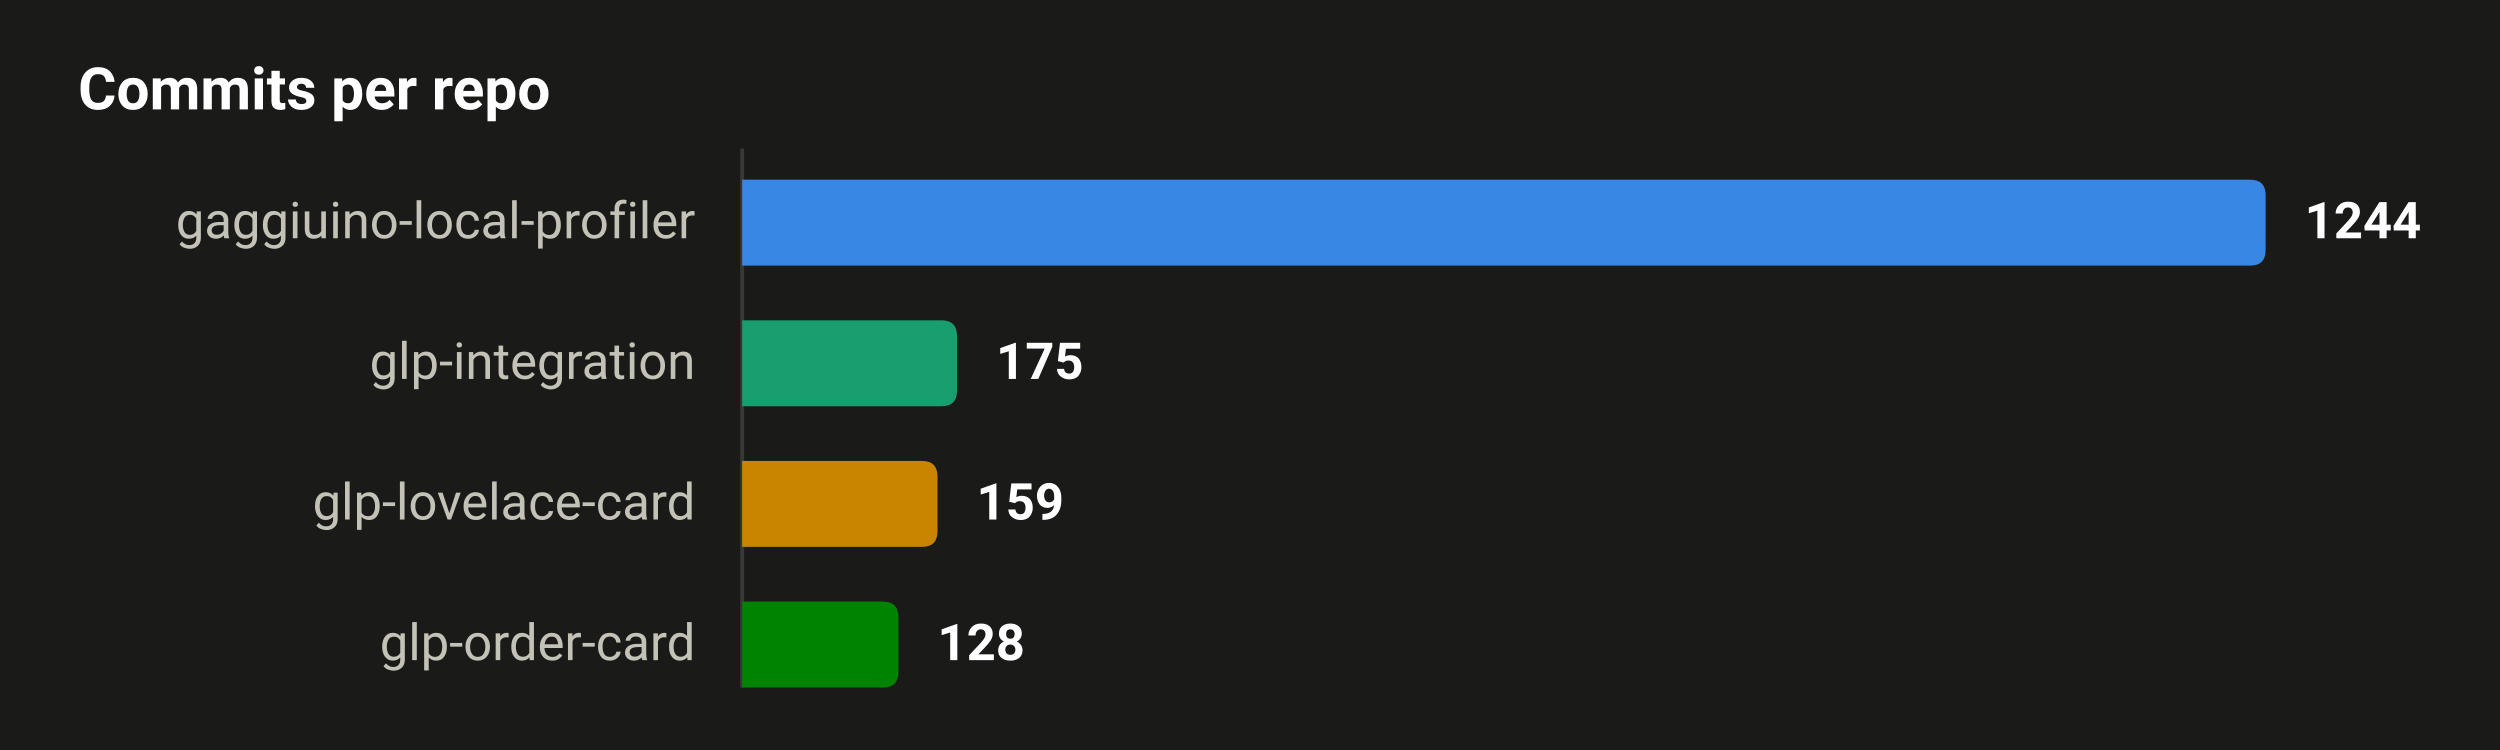
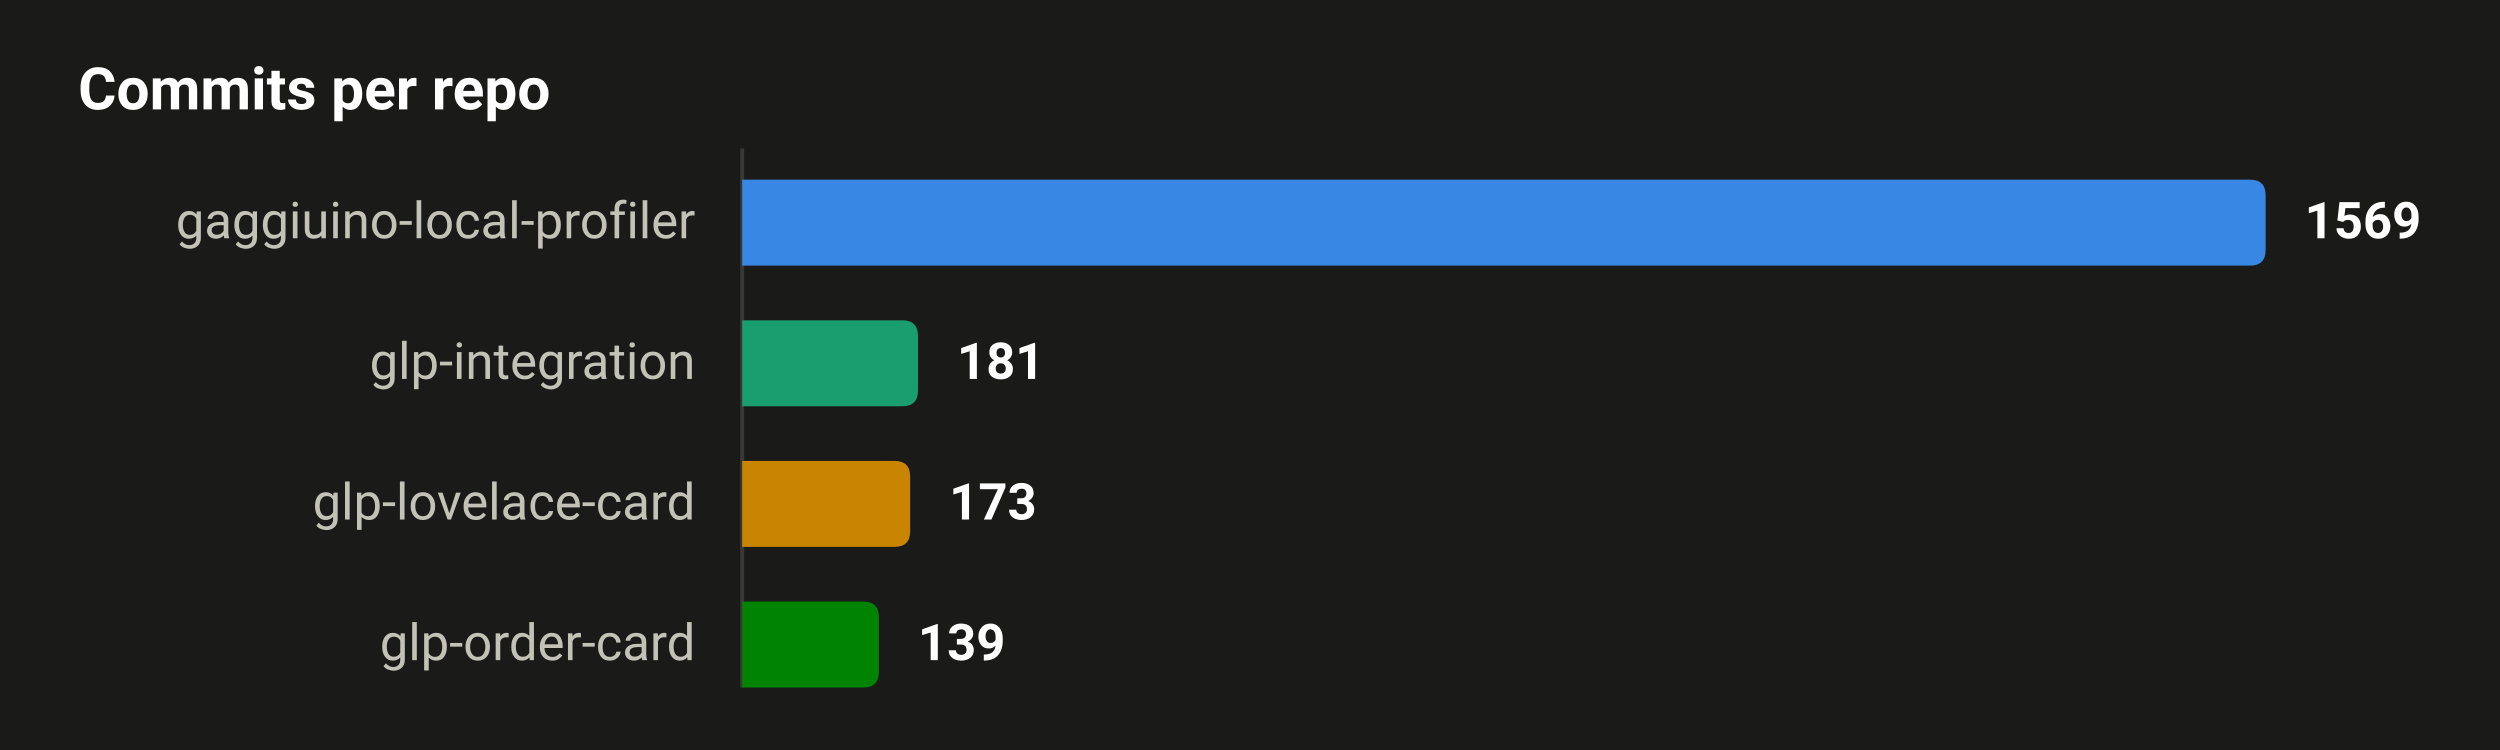
<svg xmlns="http://www.w3.org/2000/svg" width="640" height="192" viewBox="0 0 640 192" font-family="-apple-system, BlinkMacSystemFont, 'Segoe UI', Roboto, Helvetica, Arial, sans-serif">
  <rect width="640" height="192" fill="#1a1a19" />
  <text x="20" y="28" fill="#ffffff" font-size="15" font-weight="600">Commits per repo</text>
  <line x1="190" y1="38" x2="190" y2="176" stroke="#383835" stroke-width="1" />
  <text x="178" y="61" fill="#c3c2b7" font-size="13" text-anchor="end">gaggiuino-local-profiler</text>
  <path d="M190,46 H576 Q580,46 580,50 V64 Q580,68 576,68 H190 Z" fill="#3987e5" />
-   <text x="590" y="61" fill="#ffffff" font-size="13" font-weight="600">1244</text>
+   <text x="590" y="61" fill="#ffffff" font-size="13" font-weight="600">1569</text>
  <text x="178" y="97" fill="#c3c2b7" font-size="13" text-anchor="end">glp-integration</text>
-   <path d="M190,82 H241 Q245,82 245,86 V100 Q245,104 241,104 H190 Z" fill="#199e70" />
-   <text x="255" y="97" fill="#ffffff" font-size="13" font-weight="600">175</text>
+   <path d="M190,82 H231 Q235,82 235,86 V100 Q235,104 231,104 H190 Z" fill="#199e70" />
+   <text x="245" y="97" fill="#ffffff" font-size="13" font-weight="600">181</text>
  <text x="178" y="133" fill="#c3c2b7" font-size="13" text-anchor="end">glp-lovelace-card</text>
-   <path d="M190,118 H236 Q240,118 240,122 V136 Q240,140 236,140 H190 Z" fill="#c98500" />
-   <text x="250" y="133" fill="#ffffff" font-size="13" font-weight="600">159</text>
+   <path d="M190,118 H229 Q233,118 233,122 V136 Q233,140 229,140 H190 Z" fill="#c98500" />
+   <text x="243" y="133" fill="#ffffff" font-size="13" font-weight="600">173</text>
  <text x="178" y="169" fill="#c3c2b7" font-size="13" text-anchor="end">glp-order-card</text>
-   <path d="M190,154 H226 Q230,154 230,158 V172 Q230,176 226,176 H190 Z" fill="#008300" />
-   <text x="240" y="169" fill="#ffffff" font-size="13" font-weight="600">128</text>
+   <path d="M190,154 H221 Q225,154 225,158 V172 Q225,176 221,176 H190 Z" fill="#008300" />
+   <text x="235" y="169" fill="#ffffff" font-size="13" font-weight="600">139</text>
</svg>
